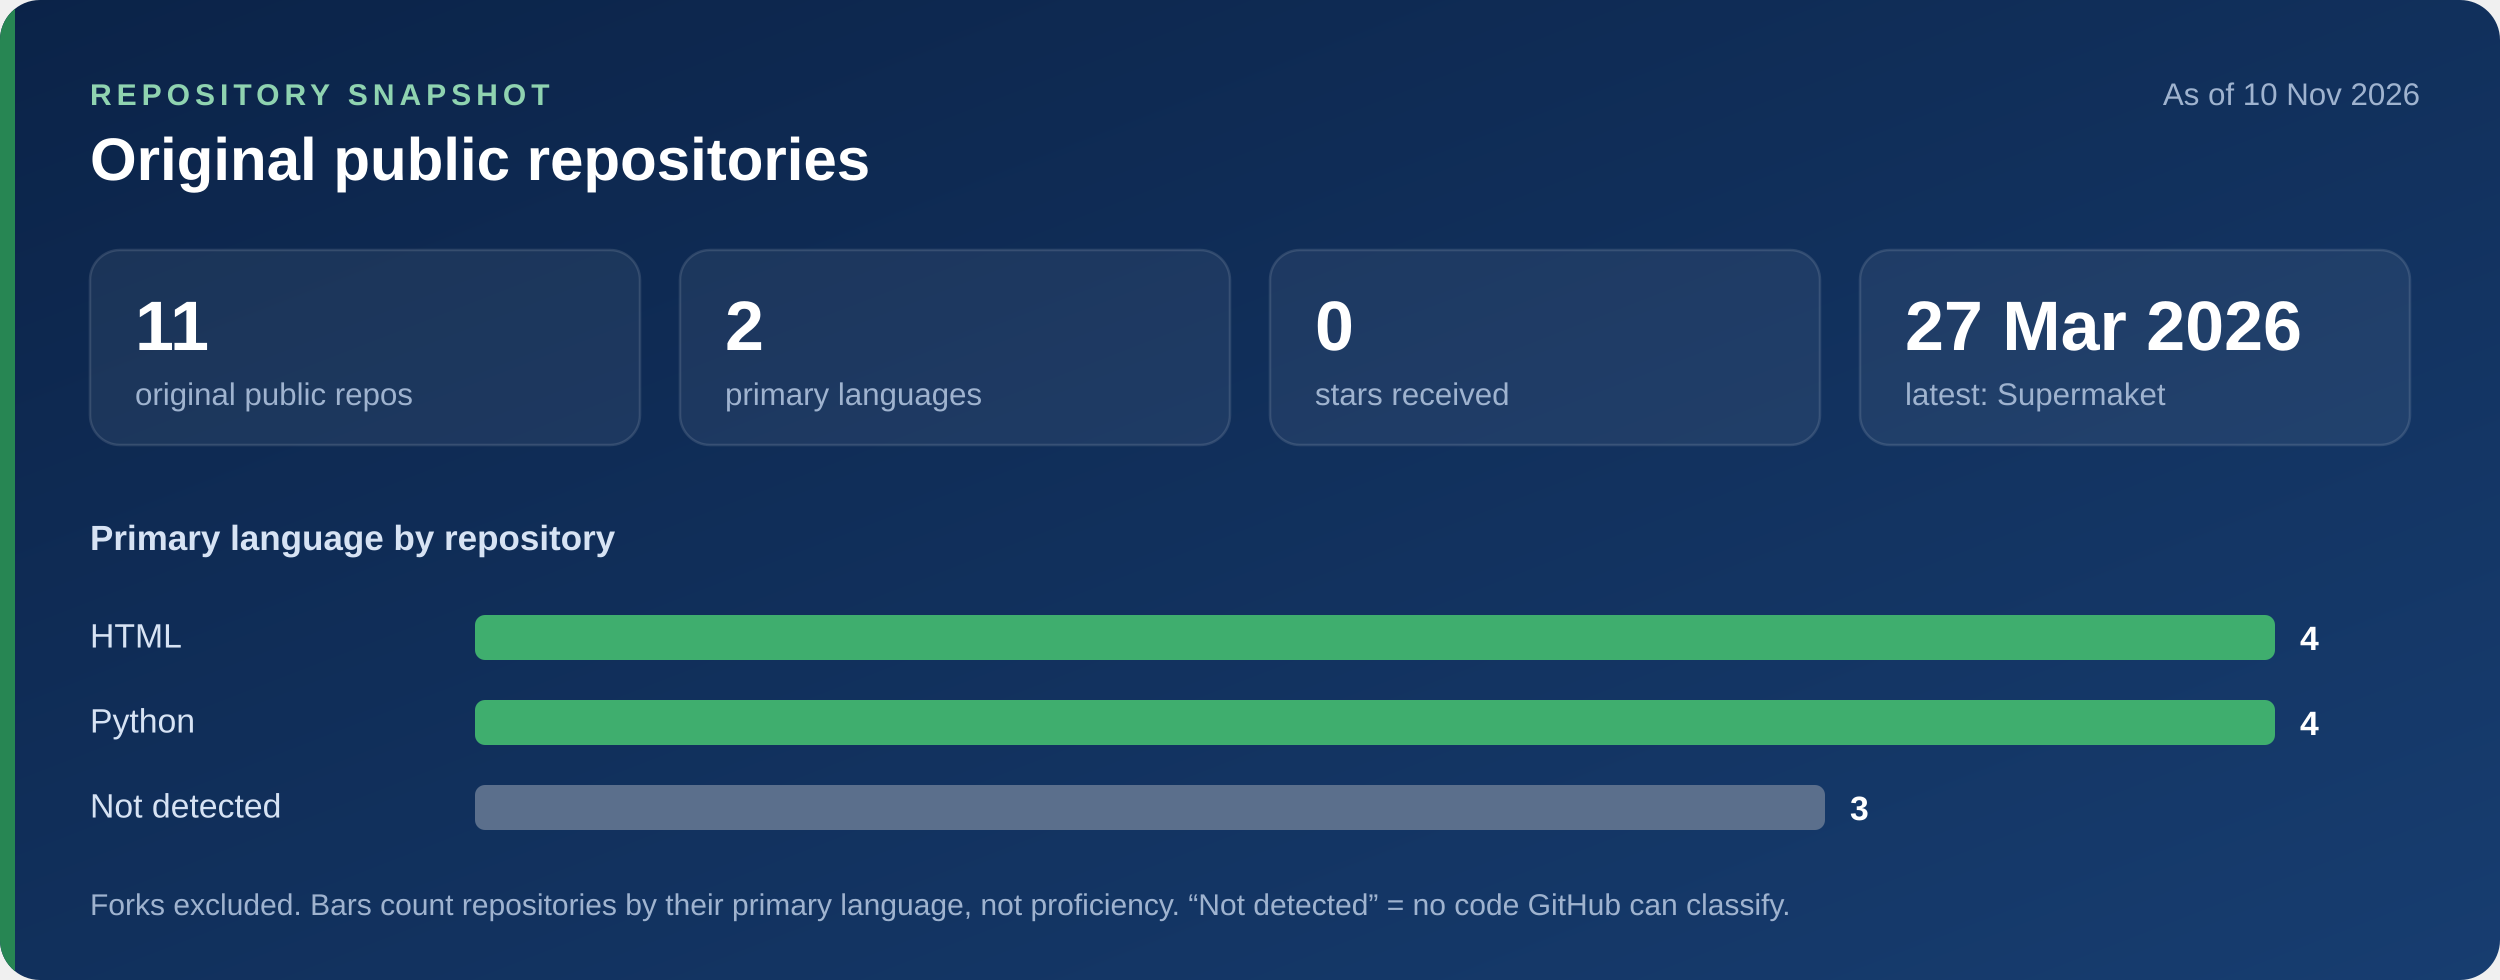
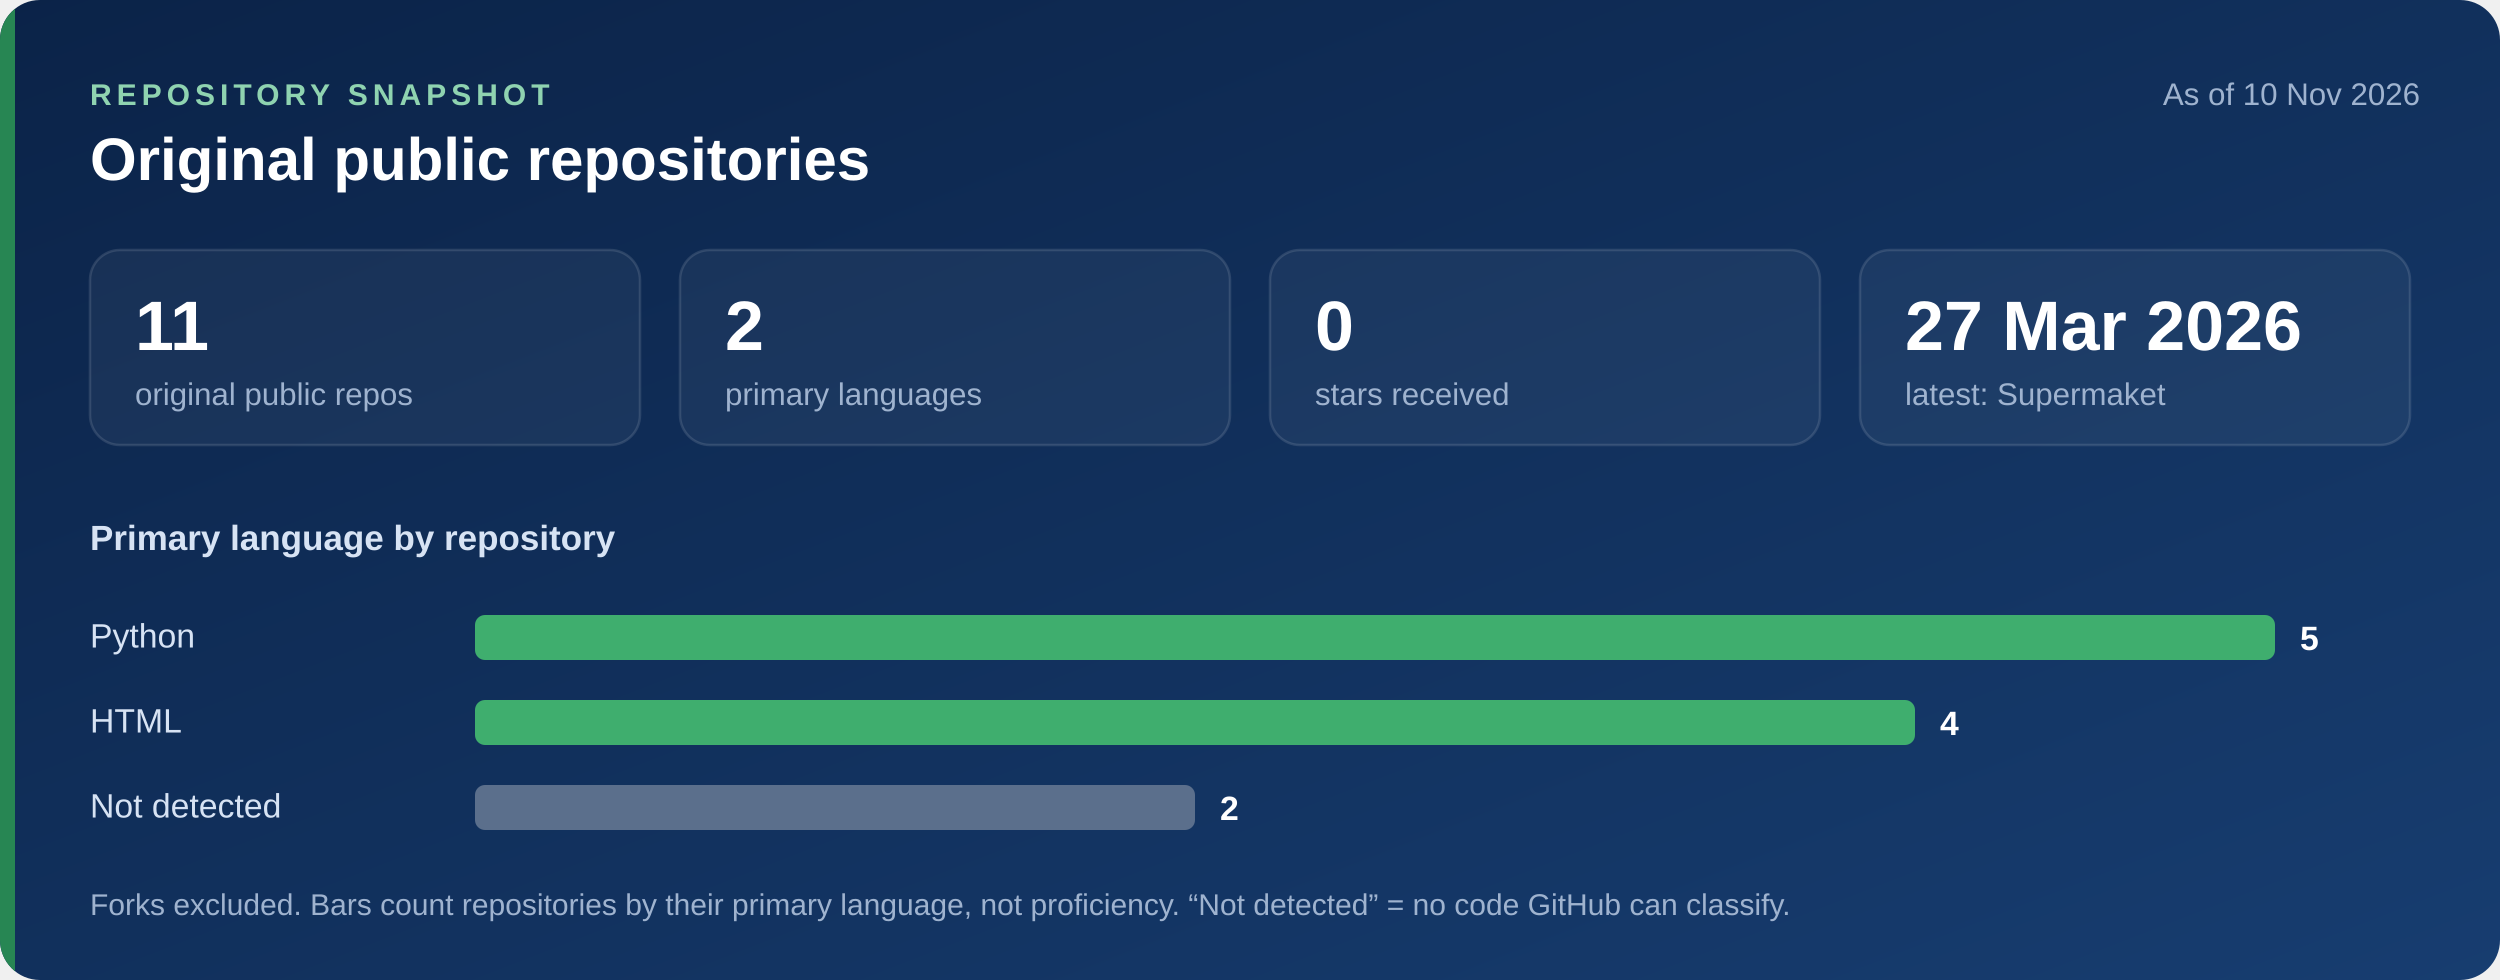
- <svg xmlns="http://www.w3.org/2000/svg" viewBox="0 0 1000 392" width="1000" height="392" role="img" aria-label="Original public repositories as of 10 Nov 2026: 11. HTML: 4, Python: 4, Not detected: 3. Forks excluded.">
+ <svg xmlns="http://www.w3.org/2000/svg" viewBox="0 0 1000 392" width="1000" height="392" role="img" aria-label="Original public repositories as of 10 Nov 2026: 11. Python: 5, HTML: 4, Not detected: 2. Forks excluded.">
  <defs>
    <linearGradient id="bg" x1="0" y1="0" x2="1" y2="1">
      <stop offset="0" stop-color="#0B2348" />
      <stop offset="1" stop-color="#173D70" />
    </linearGradient>
    <clipPath id="c">
      <rect width="1000" height="392" rx="16" />
    </clipPath>
  </defs>
  <style>text{font-family:'Segoe UI',-apple-system,BlinkMacSystemFont,'Helvetica Neue',Arial,sans-serif}</style>
  <g clip-path="url(#c)">
    <rect width="1000" height="392" fill="url(#bg)" />
    <rect width="6" height="392" fill="#278653" />
  </g>
  <text x="36" y="42" font-size="12" font-weight="700" letter-spacing="2" fill="#8FD3B0">REPOSITORY SNAPSHOT</text>
  <text x="36" y="72" font-size="24" font-weight="800" fill="#FFFFFF">Original public repositories</text>
  <text x="968" y="42" text-anchor="end" font-size="12.5" fill="#9FB3CF">As of 10 Nov 2026</text>
-   <rect x="36.0" y="100" width="220.0" height="78" rx="12" fill="#FFFFFF" fill-opacity=".06" stroke="#FFFFFF" stroke-opacity=".12" />
+   <rect x="36.0" y="100" width="220.0" height="78" rx="12" fill="#FFFFFF" fill-opacity=".05" stroke="#FFFFFF" stroke-opacity=".12" />
  <text x="54.0" y="140" font-size="28" font-weight="800" fill="#FFFFFF">11</text>
  <text x="54.0" y="162" font-size="12.5" fill="#9FB3CF">original public repos</text>
-   <rect x="272.0" y="100" width="220.0" height="78" rx="12" fill="#FFFFFF" fill-opacity=".06" stroke="#FFFFFF" stroke-opacity=".12" />
+   <rect x="272.0" y="100" width="220.0" height="78" rx="12" fill="#FFFFFF" fill-opacity=".05" stroke="#FFFFFF" stroke-opacity=".12" />
  <text x="290.0" y="140" font-size="28" font-weight="800" fill="#FFFFFF">2</text>
  <text x="290.0" y="162" font-size="12.5" fill="#9FB3CF">primary languages</text>
-   <rect x="508.0" y="100" width="220.0" height="78" rx="12" fill="#FFFFFF" fill-opacity=".06" stroke="#FFFFFF" stroke-opacity=".12" />
+   <rect x="508.0" y="100" width="220.0" height="78" rx="12" fill="#FFFFFF" fill-opacity=".05" stroke="#FFFFFF" stroke-opacity=".12" />
  <text x="526.0" y="140" font-size="28" font-weight="800" fill="#FFFFFF">0</text>
  <text x="526.0" y="162" font-size="12.5" fill="#9FB3CF">stars received</text>
-   <rect x="744.0" y="100" width="220.0" height="78" rx="12" fill="#FFFFFF" fill-opacity=".06" stroke="#FFFFFF" stroke-opacity=".12" />
+   <rect x="744.0" y="100" width="220.0" height="78" rx="12" fill="#FFFFFF" fill-opacity=".05" stroke="#FFFFFF" stroke-opacity=".12" />
  <text x="762.0" y="140" font-size="28" font-weight="800" fill="#FFFFFF">27 Mar 2026</text>
  <text x="762.0" y="162" font-size="12.5" fill="#9FB3CF">latest: Supermaket</text>
  <text x="36" y="220" font-size="14" font-weight="700" fill="#D7E3F4">Primary language by repository</text>
-   <text x="36" y="259" font-size="13.5" fill="#D7E3F4">HTML</text>
+   <text x="36" y="259" font-size="13.5" fill="#D7E3F4">Python</text>
  <rect x="190" y="246" width="720.0" height="18" rx="4" fill="#3FAE6E" />
-   <text x="920.0" y="260" font-size="13.5" font-weight="700" fill="#FFFFFF">4</text>
-   <text x="36" y="293" font-size="13.5" fill="#D7E3F4">Python</text>
-   <rect x="190" y="280" width="720.0" height="18" rx="4" fill="#3FAE6E" />
-   <text x="920.0" y="294" font-size="13.5" font-weight="700" fill="#FFFFFF">4</text>
+   <text x="920.0" y="260" font-size="13.5" font-weight="700" fill="#FFFFFF">5</text>
+   <text x="36" y="293" font-size="13.5" fill="#D7E3F4">HTML</text>
+   <rect x="190" y="280" width="576.0" height="18" rx="4" fill="#3FAE6E" />
+   <text x="776.0" y="294" font-size="13.5" font-weight="700" fill="#FFFFFF">4</text>
  <text x="36" y="327" font-size="13.5" fill="#D7E3F4">Not detected</text>
-   <rect x="190" y="314" width="540.0" height="18" rx="4" fill="#5B6F8C" />
-   <text x="740.0" y="328" font-size="13.5" font-weight="700" fill="#FFFFFF">3</text>
+   <rect x="190" y="314" width="288.0" height="18" rx="4" fill="#5B6F8C" />
+   <text x="488.0" y="328" font-size="13.5" font-weight="700" fill="#FFFFFF">2</text>
  <text x="36" y="366" font-size="12" fill="#9FB3CF">Forks excluded. Bars count repositories by their primary language, not proficiency. “Not detected” = no code GitHub can classify.</text>
</svg>
